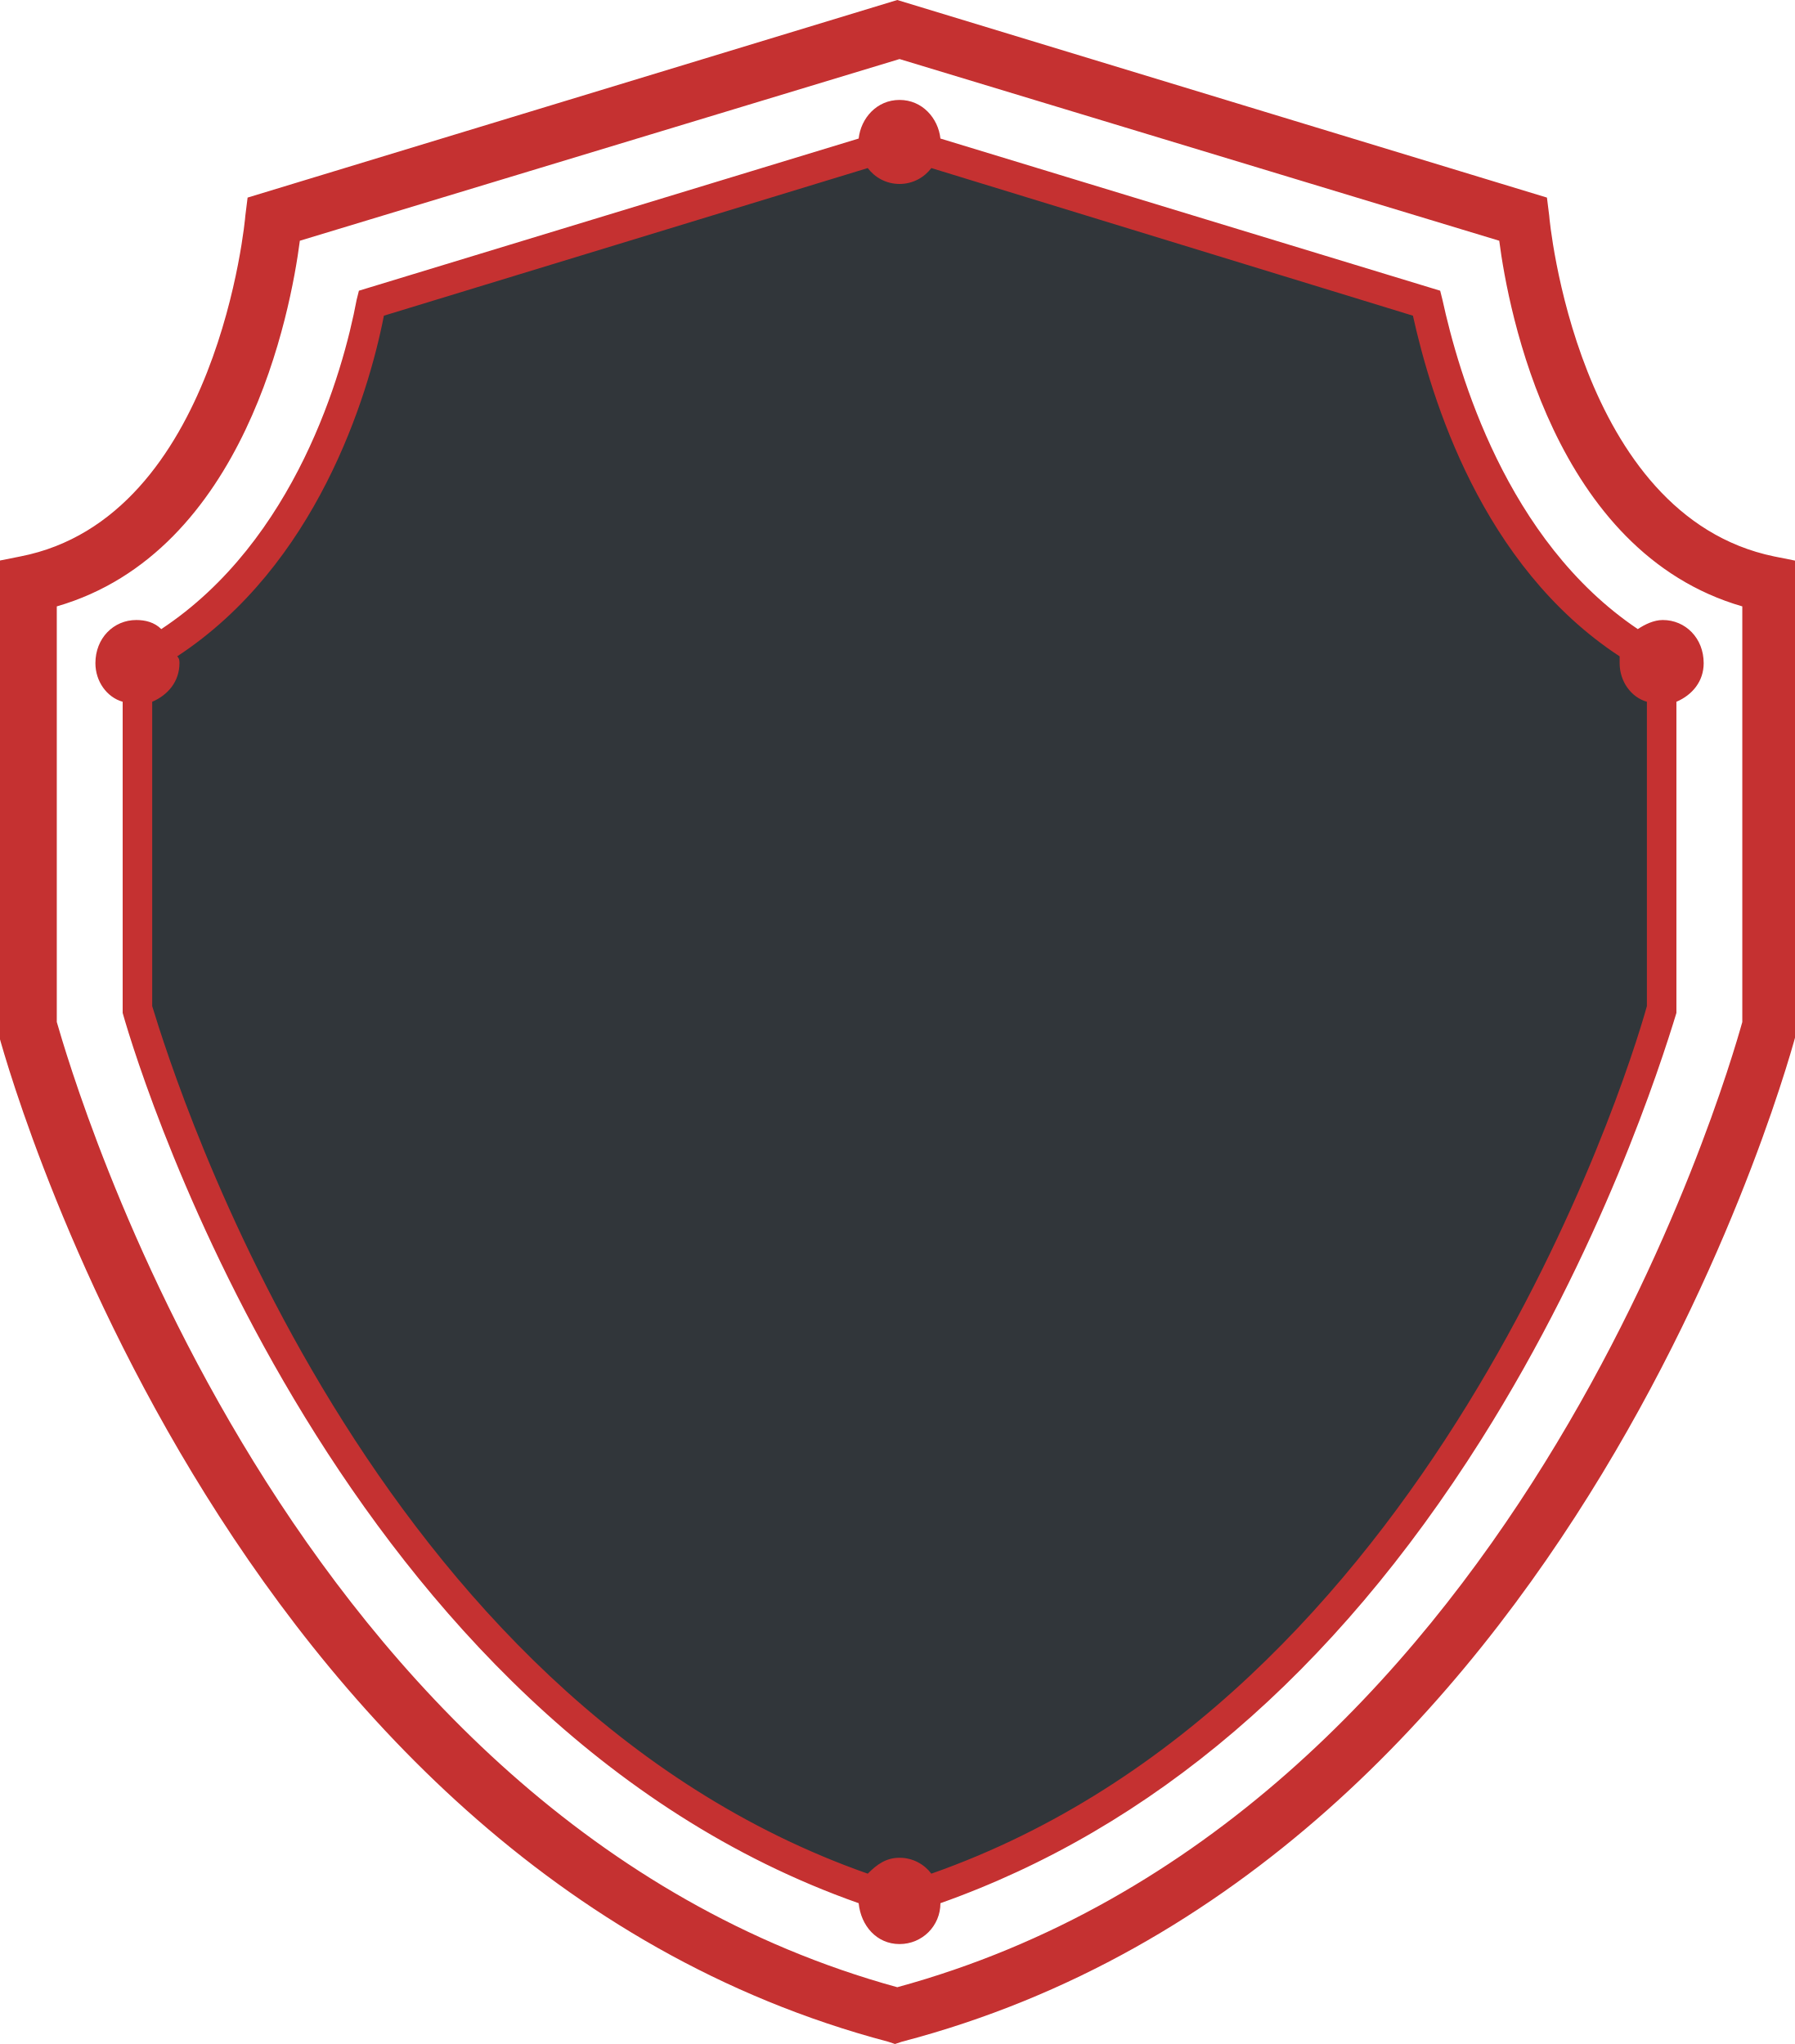
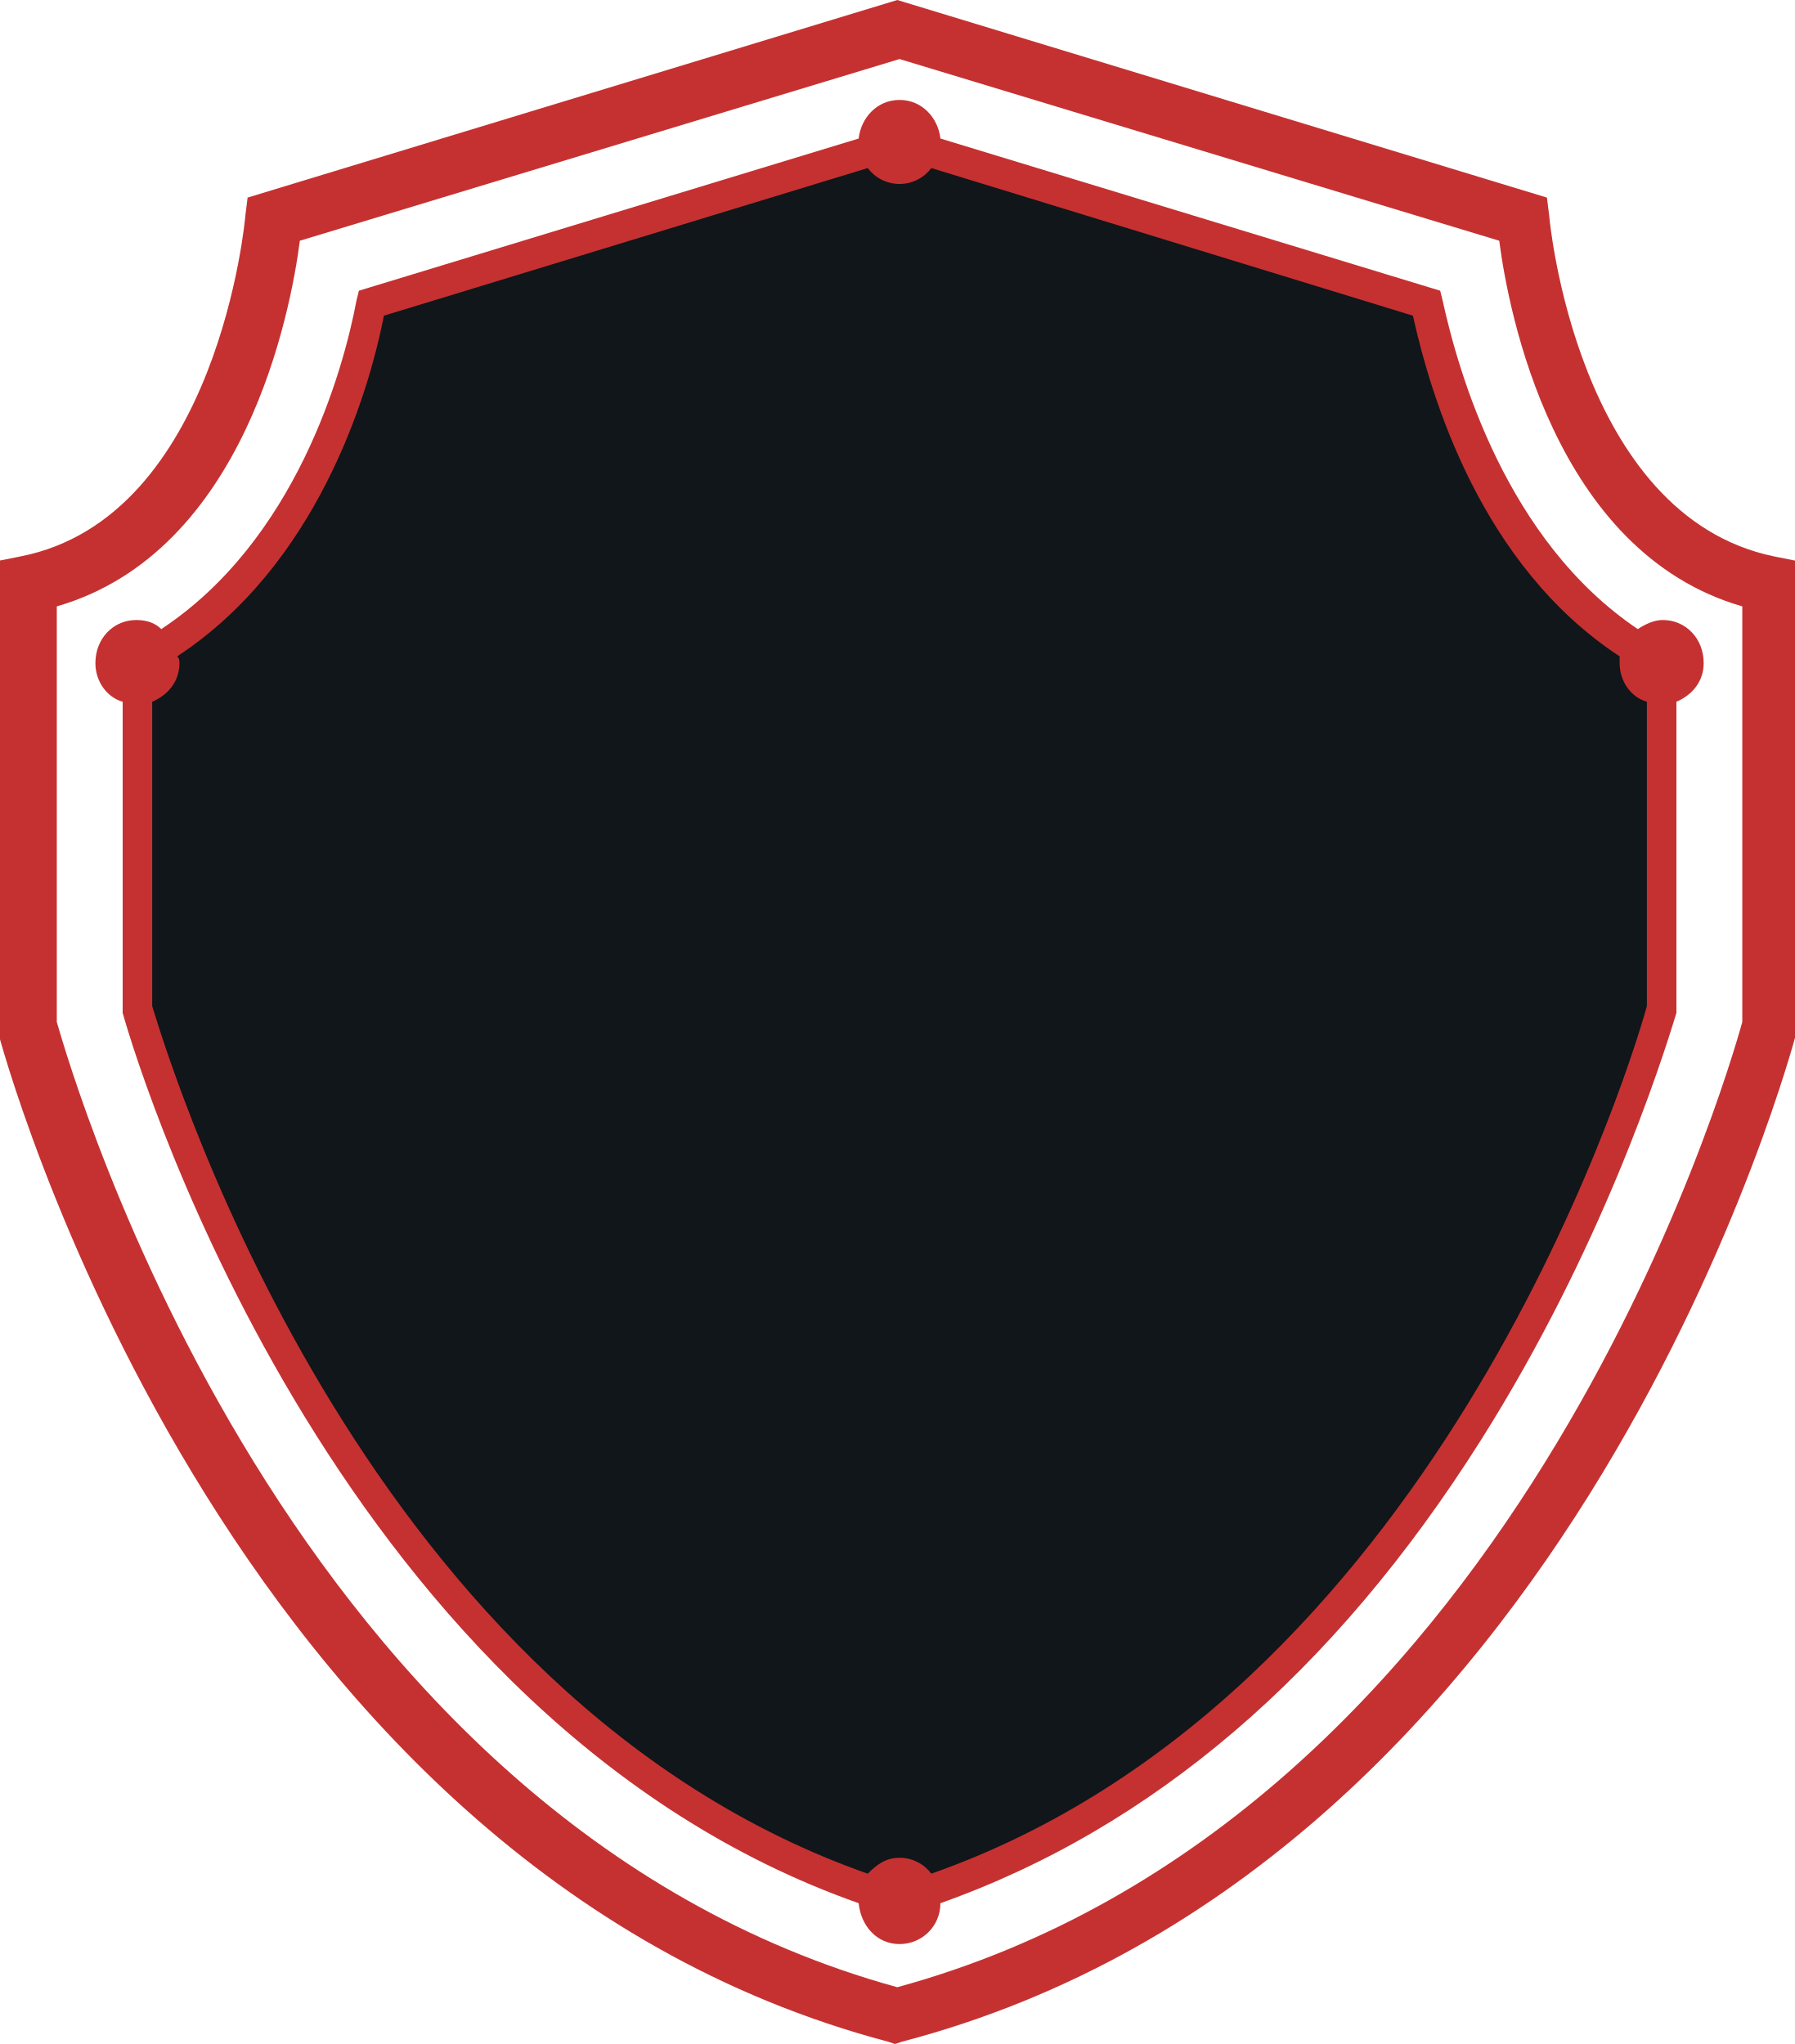
<svg xmlns="http://www.w3.org/2000/svg" viewBox="0 0 79 90" class="ddbc-svg ddbc-armor-class-box-svg ">
-   <path fill="#10161ADB" d="M72.8,30.7v13.7c-1,3.6-9.7,30.9-31.9,38.6c-0.3-0.4-0.8-0.7-1.4-0.7c-0.6,0-1,0.3-1.4,0.7 C26,78.7,17.9,68.6,12.9,59.8c0,0,0,0,0,0c-0.3-0.5-0.6-1-0.8-1.5c-3.6-6.7-5.4-12.4-5.9-14V30.7c0.7-0.3,1.2-0.9,1.2-1.7 c0-0.1,0-0.2-0.1-0.3c6.2-4,8.5-11.5,9.2-15.2L38.1,7c0.3,0.4,0.8,0.7,1.4,0.7c0.6,0,1.1-0.3,1.4-0.7l21.4,6.6 c0.8,3.6,3,11.1,9.2,15.2V29c0,0.2,0,0.4,0.1,0.6C71.8,30.1,72.3,30.5,72.8,30.7z" />
-   <path fill="#C53131" d="M73.2,27.3c-0.4,0-0.8,0.2-1.1,0.4c-5.8-3.9-7.9-11.3-8.6-14.5l-0.1-0.4l-22-6.7c-0.1-0.9-0.8-1.7-1.8-1.7 s-1.7,0.8-1.8,1.7l-22,6.7l-0.1,0.4c-0.6,3.2-2.7,10.6-8.6,14.5c-0.3-0.3-0.7-0.4-1.1-0.4c-1,0-1.8,0.8-1.8,1.9 c0,0.8,0.5,1.5,1.2,1.7v13.5v0.2c0.9,3.2,9.7,31.2,32.4,39.2c0.1,1,0.8,1.8,1.8,1.8s1.8-0.8,1.8-1.8c9.3-3.3,17.3-10.1,23.8-20.4 c5.3-8.4,7.9-16.5,8.6-18.8V30.9c0.7-0.3,1.2-0.9,1.2-1.7C75,28.1,74.2,27.3,73.2,27.3z M72.5,44.3c-1,3.6-9.6,30.5-31.5,38.2 c-0.3-0.4-0.8-0.7-1.4-0.7c-0.6,0-1,0.3-1.4,0.7C16.3,74.8,7.8,47.9,6.7,44.3V30.9c0.7-0.3,1.2-0.9,1.2-1.7c0-0.1,0-0.2-0.1-0.3 c6.1-4,8.4-11.4,9.1-15l21.3-6.5c0.3,0.4,0.8,0.7,1.4,0.7c0.6,0,1.1-0.3,1.4-0.7l21.2,6.5c0.8,3.6,3,11,9.1,15c0,0.1,0,0.2,0,0.3 c0,0.8,0.5,1.5,1.2,1.7V44.3z M73.2,27.3c-0.4,0-0.8,0.2-1.1,0.4c-5.8-3.9-7.9-11.3-8.6-14.5l-0.1-0.4l-22-6.7 c-0.1-0.9-0.8-1.7-1.8-1.7s-1.7,0.8-1.8,1.7l-22,6.7l-0.1,0.4c-0.6,3.2-2.7,10.6-8.6,14.5c-0.3-0.3-0.7-0.4-1.1-0.4 c-1,0-1.8,0.8-1.8,1.9c0,0.8,0.5,1.5,1.2,1.7v13.5v0.2c0.9,3.2,9.7,31.2,32.4,39.2c0.1,1,0.8,1.8,1.8,1.8s1.8-0.8,1.8-1.8 c9.3-3.3,17.3-10.1,23.8-20.4c5.3-8.4,7.9-16.5,8.6-18.8V30.9c0.7-0.3,1.2-0.9,1.2-1.7C75,28.1,74.2,27.3,73.2,27.3z M72.5,44.3 c-1,3.6-9.6,30.5-31.5,38.2c-0.3-0.4-0.8-0.7-1.4-0.7c-0.6,0-1,0.3-1.4,0.7C16.3,74.8,7.8,47.9,6.7,44.3V30.9 c0.7-0.3,1.2-0.9,1.2-1.7c0-0.1,0-0.2-0.1-0.3c6.1-4,8.4-11.4,9.1-15l21.3-6.5c0.3,0.4,0.8,0.7,1.4,0.7c0.6,0,1.1-0.3,1.4-0.7 l21.2,6.5c0.8,3.6,3,11,9.1,15c0,0.1,0,0.2,0,0.3c0,0.8,0.5,1.5,1.2,1.7V44.3z M78.1,24.5c-8.7-1.8-9.9-14.9-9.9-15l-0.1-0.8L39.5,0 L10.9,8.7l-0.1,0.8c0,0.1-1.2,13.3-9.9,15l-1,0.2v20.4v0.3C0,45.8,9.6,82.1,39.1,89.9l0.3,0.1l0.3-0.1C69.5,82.1,79,45.8,79.1,45.4 V24.7L78.1,24.5z M76.7,45C76,47.5,66.6,80.1,39.5,87.5C12.6,80.1,3.2,47.4,2.5,45V26.7c8.3-2.4,10.3-13,10.7-16.1l26.4-8l26.4,8 c0.4,3.1,2.4,13.7,10.7,16.1V45z M63.5,13.2l-0.1-0.4l-22-6.7c-0.1-0.9-0.8-1.7-1.8-1.7s-1.7,0.8-1.8,1.7l-22,6.7l-0.1,0.4 c-0.6,3.2-2.7,10.6-8.6,14.5c-0.3-0.3-0.7-0.4-1.1-0.4c-1,0-1.8,0.8-1.8,1.9c0,0.8,0.5,1.5,1.2,1.7v13.5v0.2 c0.9,3.2,9.7,31.2,32.4,39.2c0.1,1,0.8,1.8,1.8,1.8s1.8-0.8,1.8-1.8c9.3-3.3,17.3-10.1,23.8-20.4c5.3-8.4,7.9-16.5,8.6-18.8V30.9 c0.7-0.3,1.2-0.9,1.2-1.7c0-1-0.8-1.9-1.8-1.9c-0.4,0-0.8,0.2-1.1,0.4C66.2,23.9,64.1,16.4,63.5,13.2z M72.5,30.9v13.5 c-1,3.6-9.6,30.5-31.5,38.2c-0.3-0.4-0.8-0.7-1.4-0.7c-0.6,0-1,0.3-1.4,0.7C16.3,74.8,7.8,47.9,6.7,44.3V30.9 c0.7-0.3,1.2-0.9,1.2-1.7c0-0.1,0-0.2-0.1-0.3c6.1-4,8.4-11.4,9.1-15l21.3-6.5c0.3,0.4,0.8,0.7,1.4,0.7c0.6,0,1.1-0.3,1.4-0.7 l21.2,6.5c0.8,3.6,3,11,9.1,15c0,0.1,0,0.2,0,0.3C71.3,30,71.8,30.6,72.5,30.9z" />
+   <path fill="#10161a" d="M72.8,30.7v13.7c-1,3.6-9.7,30.9-31.9,38.6c-0.3-0.4-0.8-0.7-1.4-0.7c-0.6,0-1,0.3-1.4,0.7 C26,78.7,17.9,68.6,12.9,59.8c0,0,0,0,0,0c-0.3-0.5-0.6-1-0.8-1.5c-3.6-6.7-5.4-12.4-5.9-14V30.7c0.7-0.3,1.2-0.9,1.2-1.7 c0-0.1,0-0.2-0.1-0.3c6.2-4,8.5-11.5,9.2-15.2L38.1,7c0.3,0.4,0.8,0.7,1.4,0.7c0.6,0,1.1-0.3,1.4-0.7l21.4,6.6 c0.8,3.6,3,11.1,9.2,15.2V29c0,0.2,0,0.4,0.1,0.6C71.8,30.1,72.3,30.5,72.8,30.7z" />
+   <path fill="#C53131" d="M73.2,27.3c-0.4,0-0.8,0.2-1.1,0.4c-5.8-3.9-7.9-11.3-8.6-14.5l-0.1-0.4l-22-6.7c-0.1-0.9-0.8-1.7-1.8-1.7 s-1.7,0.8-1.8,1.7l-22,6.7l-0.1,0.4c-0.6,3.2-2.7,10.6-8.6,14.5c-0.3-0.3-0.7-0.4-1.1-0.4c-1,0-1.8,0.8-1.8,1.9 c0,0.8,0.5,1.5,1.2,1.7v13.5v0.2c0.9,3.2,9.7,31.2,32.4,39.2c0.1,1,0.8,1.8,1.8,1.8s1.8-0.8,1.8-1.8c9.3-3.3,17.3-10.1,23.8-20.4 c5.3-8.4,7.9-16.5,8.6-18.8V30.9c0.7-0.3,1.2-0.9,1.2-1.7C75,28.1,74.2,27.3,73.2,27.3z M72.5,44.3c-1,3.6-9.6,30.5-31.5,38.2 c-0.3-0.4-0.8-0.7-1.4-0.7c-0.6,0-1,0.3-1.4,0.7C16.3,74.8,7.8,47.9,6.7,44.3V30.9c0.7-0.3,1.2-0.9,1.2-1.7c0-0.1,0-0.2-0.1-0.3 c6.1-4,8.4-11.4,9.1-15l21.3-6.5c0.3,0.4,0.8,0.7,1.4,0.7c0.6,0,1.1-0.3,1.4-0.7l21.2,6.5c0.8,3.6,3,11,9.1,15c0,0.1,0,0.2,0,0.3 c0,0.8,0.5,1.5,1.2,1.7V44.3z M73.2,27.3c-0.4,0-0.8,0.2-1.1,0.4c-5.8-3.9-7.9-11.3-8.6-14.5l-0.1-0.4l-22-6.7 c-0.1-0.9-0.8-1.7-1.8-1.7s-1.7,0.8-1.8,1.7l-22,6.7l-0.1,0.4c-0.6,3.2-2.7,10.6-8.6,14.5c-0.3-0.3-0.7-0.4-1.1-0.4 c-1,0-1.8,0.8-1.8,1.9c0,0.8,0.5,1.5,1.2,1.7v13.5v0.2c0.9,3.2,9.7,31.2,32.4,39.2c0.1,1,0.8,1.8,1.8,1.8s1.8-0.8,1.8-1.8 c9.3-3.3,17.3-10.1,23.8-20.4c5.3-8.4,7.9-16.5,8.6-18.8V30.9c0.7-0.3,1.2-0.9,1.2-1.7C75,28.1,74.2,27.3,73.2,27.3z M72.5,44.3 c-1,3.6-9.6,30.5-31.5,38.2c-0.3-0.4-0.8-0.7-1.4-0.7c-0.6,0-1,0.3-1.4,0.7C16.3,74.8,7.8,47.9,6.7,44.3V30.9 c0.7-0.3,1.2-0.9,1.2-1.7c0-0.1,0-0.2-0.1-0.3c6.1-4,8.4-11.4,9.1-15l21.3-6.5c0.3,0.4,0.8,0.7,1.4,0.7c0.6,0,1.1-0.3,1.4-0.7 l21.2,6.5c0.8,3.6,3,11,9.1,15c0,0.1,0,0.2,0,0.3c0,0.8,0.5,1.5,1.2,1.7V44.3z M78.1,24.5c-8.7-1.8-9.9-14.9-9.9-15l-0.1-0.8L39.5,0 L10.9,8.7l-0.1,0.8c0,0.1-1.2,13.3-9.9,15l-1,0.2v20.4v0.3C0,45.8,9.6,82.1,39.1,89.9l0.3,0.1l0.3-0.1C69.5,82.1,79,45.8,79.1,45.4 V24.7L78.1,24.5z M76.7,45C76,47.5,66.6,80.1,39.5,87.5C12.6,80.1,3.2,47.4,2.5,45V26.7c8.3-2.4,10.3-13,10.7-16.1l26.4-8l26.4,8 c0.4,3.1,2.4,13.7,10.7,16.1V45z M63.5,13.2l-0.1-0.4l-22-6.7c-0.1-0.9-0.8-1.7-1.8-1.7s-1.7,0.8-1.8,1.7l-22,6.7l-0.1,0.4 c-0.6,3.2-2.7,10.6-8.6,14.5c-0.3-0.3-0.7-0.4-1.1-0.4c-1,0-1.8,0.8-1.8,1.9c0,0.8,0.5,1.5,1.2,1.7v13.5v0.2 c0.9,3.2,9.7,31.2,32.4,39.2c0.1,1,0.8,1.8,1.8,1.8s1.8-0.8,1.8-1.8c9.3-3.3,17.3-10.1,23.8-20.4c5.3-8.4,7.9-16.5,8.6-18.8V30.9 c0.7-0.3,1.2-0.9,1.2-1.7c0-1-0.8-1.9-1.8-1.9c-0.4,0-0.8,0.2-1.1,0.4C66.2,23.9,64.1,16.4,63.5,13.2z M72.5,30.9v13.5 c-1,3.6-9.6,30.5-31.5,38.2c-0.3-0.4-0.8-0.7-1.4-0.7c-0.6,0-1,0.3-1.4,0.7C16.3,74.8,7.8,47.9,6.7,44.3V30.9 c0.7-0.3,1.2-0.9,1.2-1.7c0-0.1,0-0.2-0.1-0.3c6.1-4,8.4-11.4,9.1-15l21.3-6.5c0.3,0.4,0.8,0.7,1.4,0.7c0.6,0,1.1-0.3,1.4-0.7 l21.2,6.5c0.8,3.6,3,11,9.1,15c0,0.1,0,0.2,0,0.3C71.3,30,71.8,30.6,72.5,30.9z">
+   </path>
</svg>
